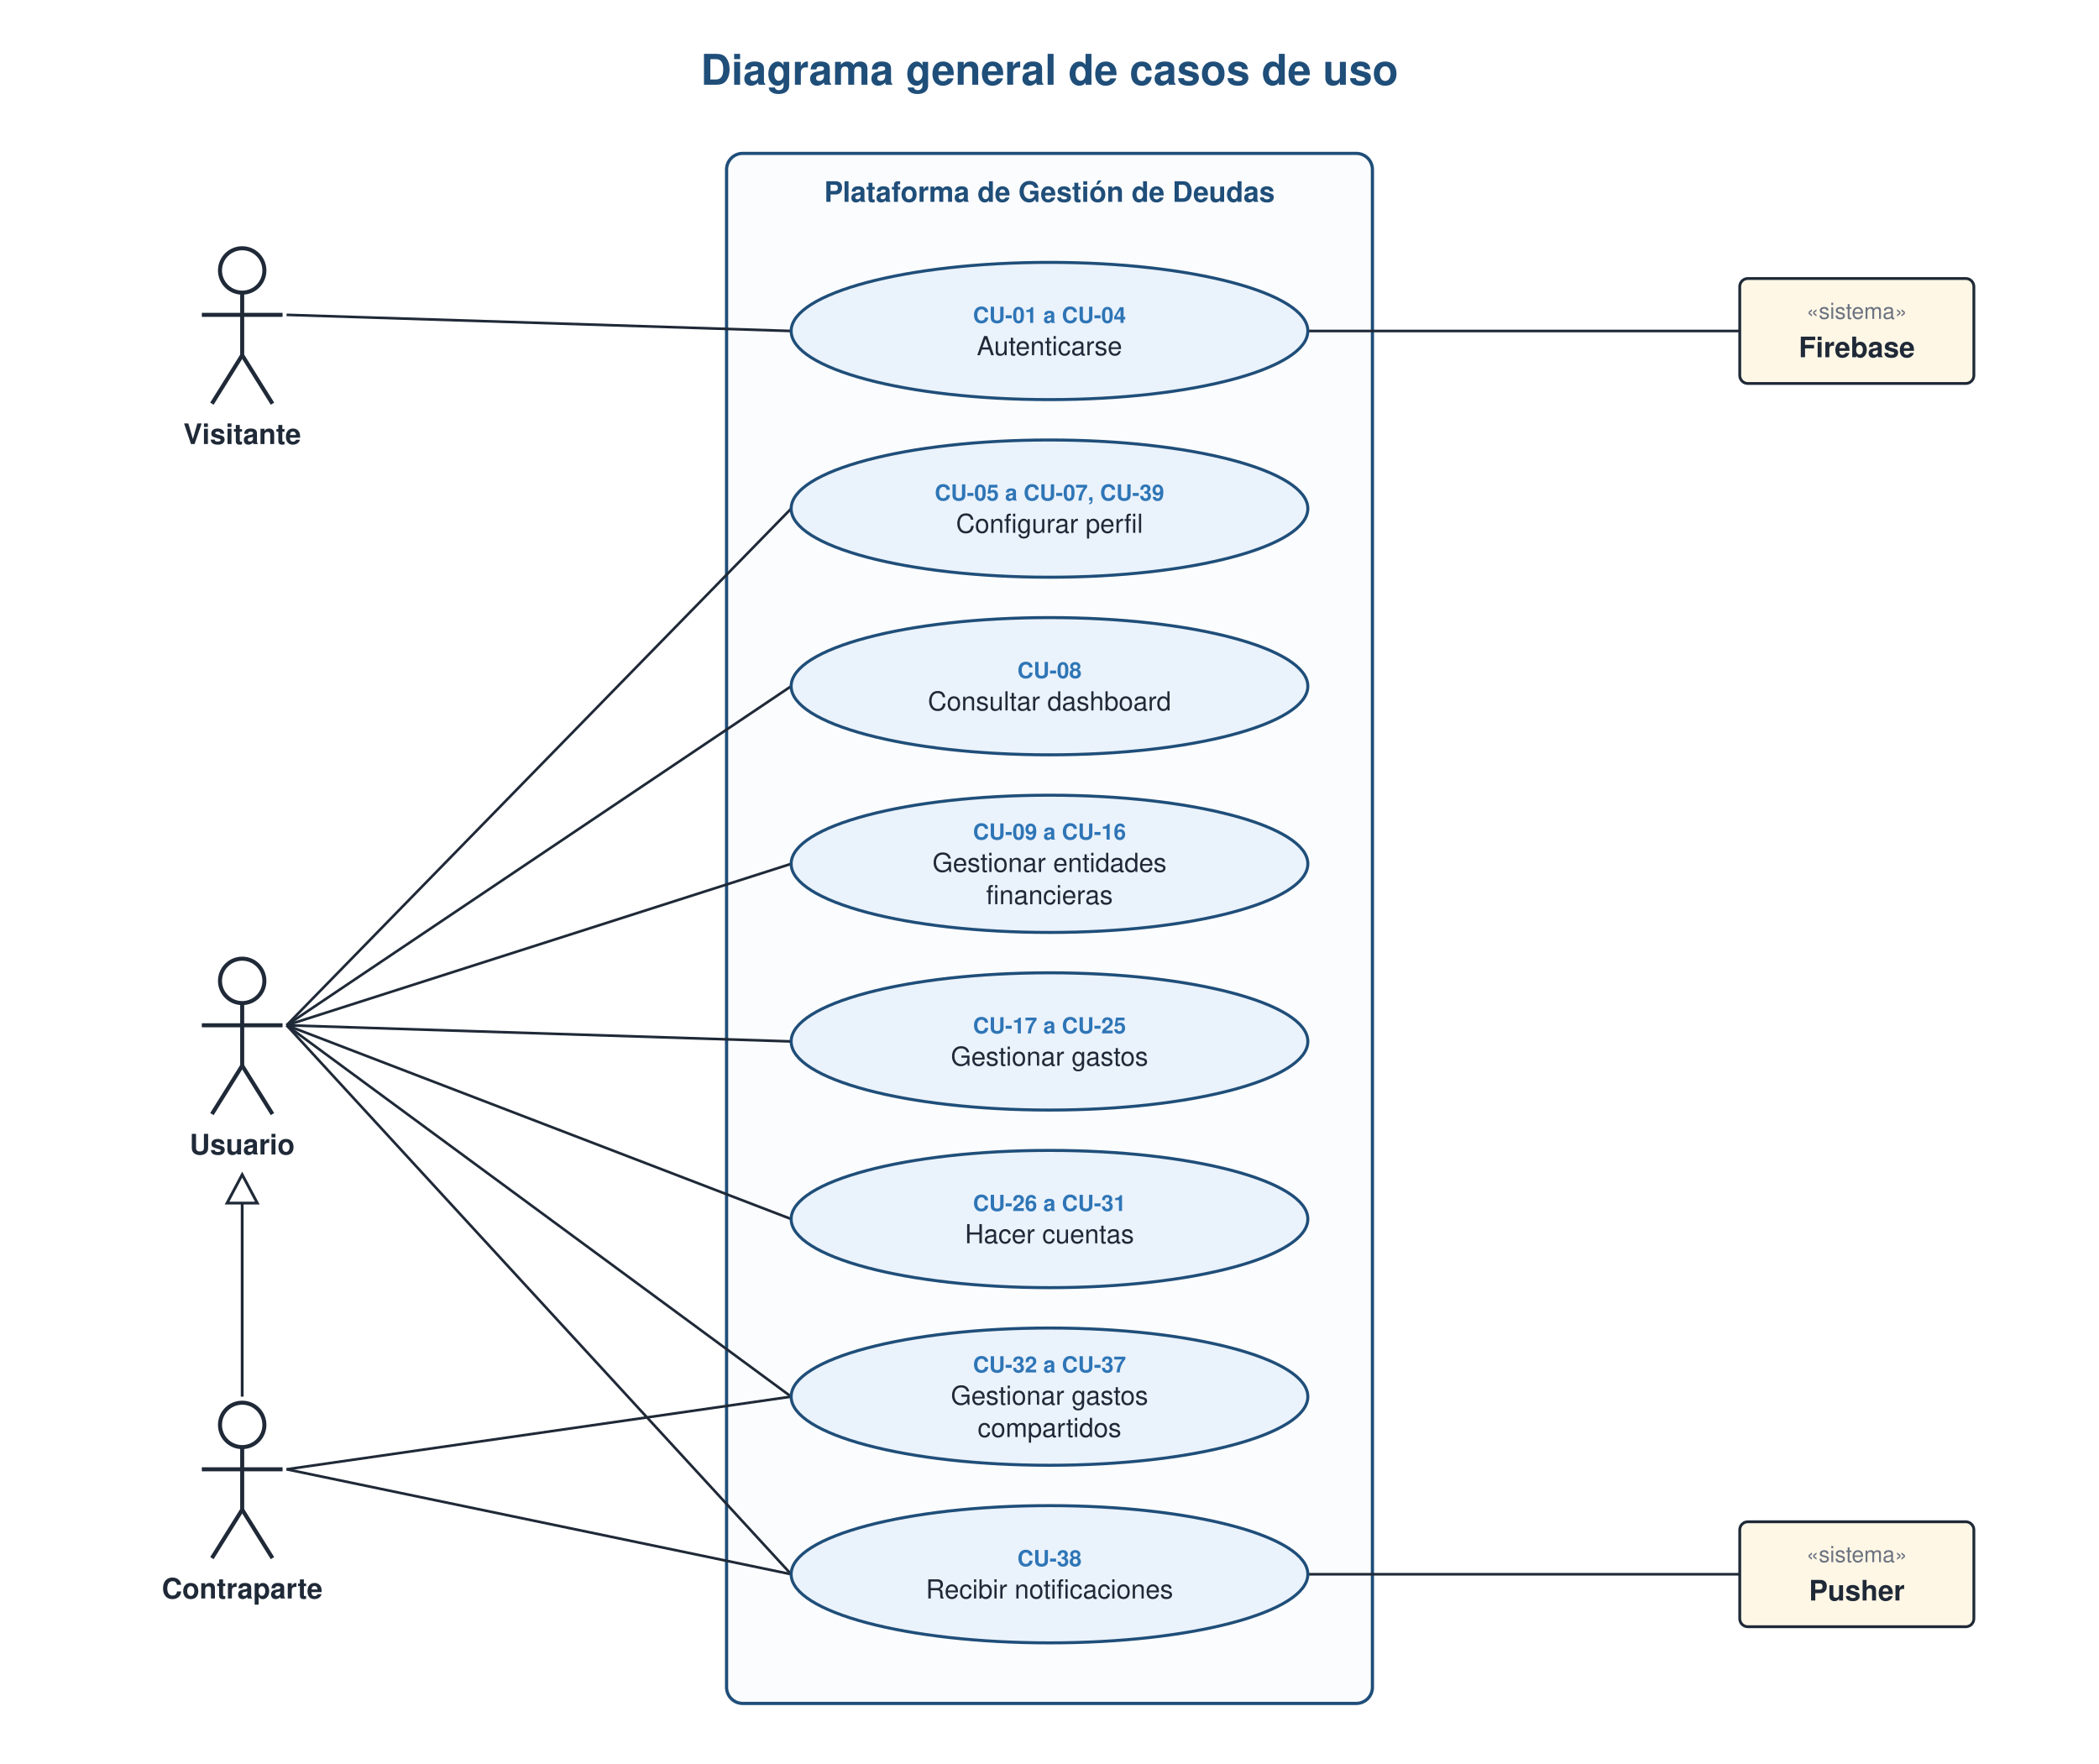
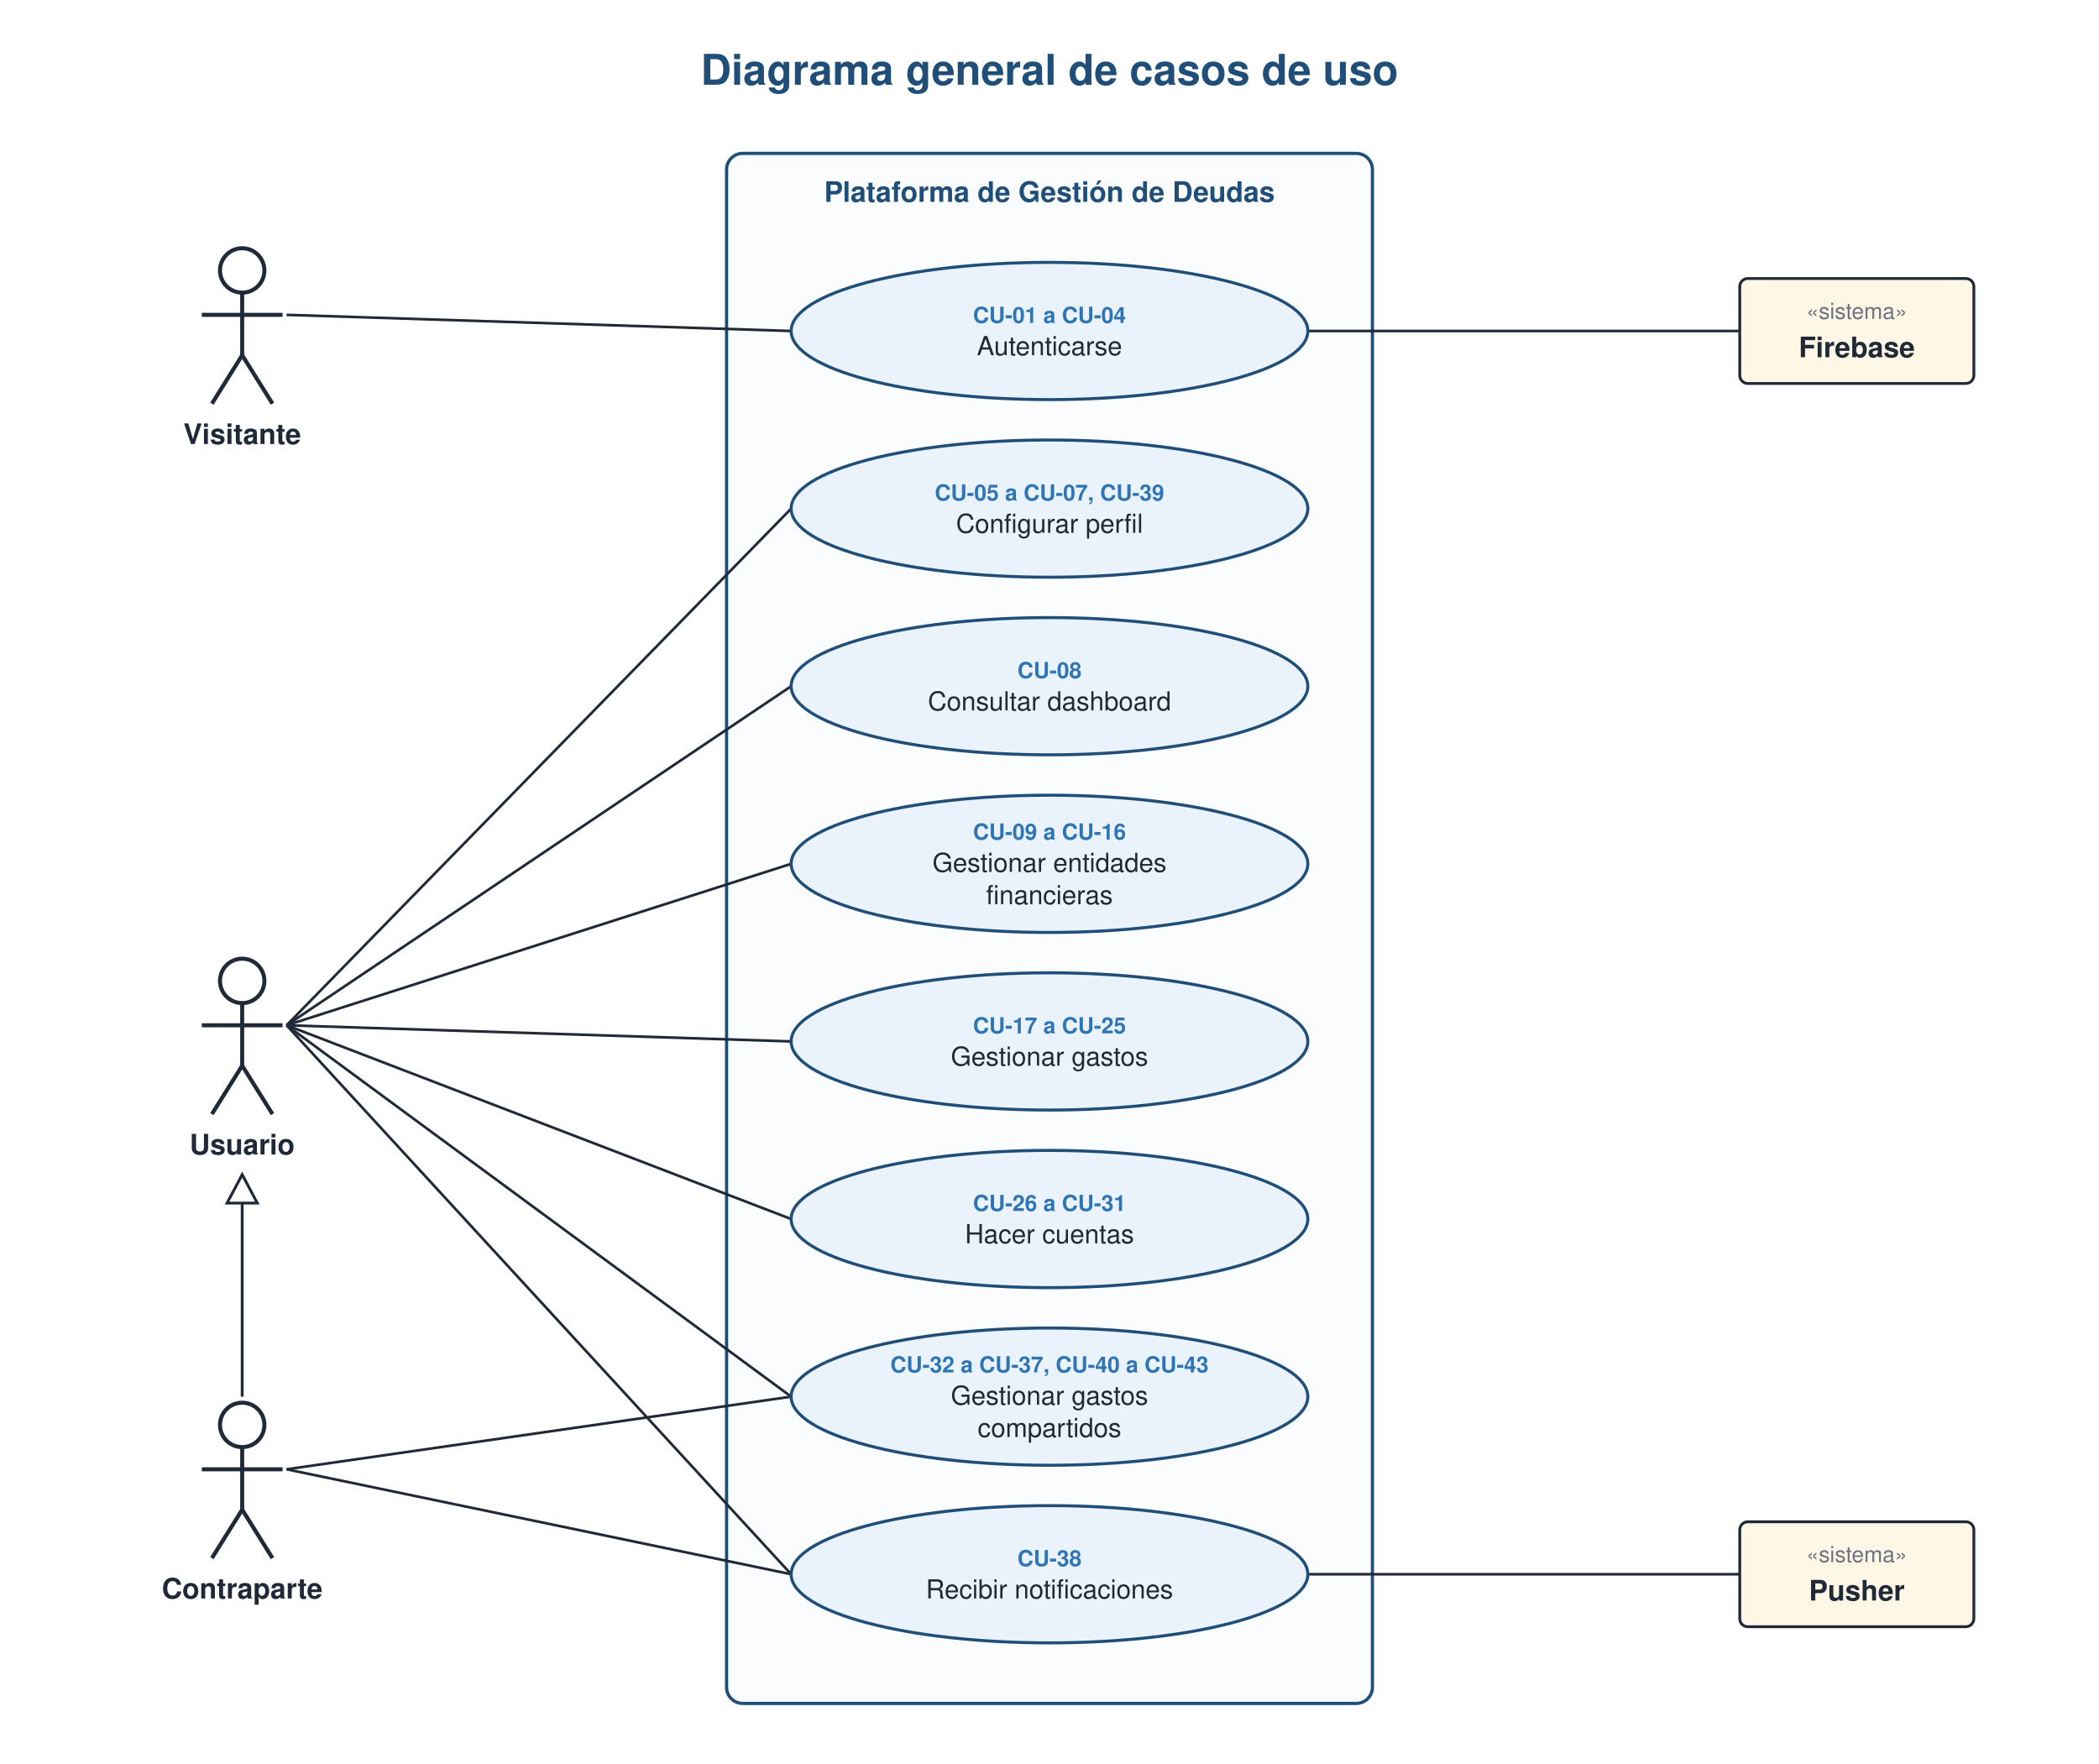
<svg xmlns="http://www.w3.org/2000/svg" width="1040" height="874" viewBox="0 0 1040 874" font-family="Helvetica">
  <rect width="1040" height="874" fill="white" />
  <text x="520.0" y="42" font-size="21" font-weight="bold" text-anchor="middle" fill="#1F4E79">Diagrama general de casos de uso</text>
  <rect x="360" y="76" width="320" height="768" rx="8" fill="#FBFCFE" stroke="#1F4E79" stroke-width="1.6" />
  <text x="520.0" y="100" font-size="14" font-weight="bold" text-anchor="middle" fill="#1F4E79">Plataforma de Gestión de Deudas</text>
  <line x1="142.0" y1="156.0" x2="392.0" y2="164.0" stroke="#1F2937" stroke-width="1.3" />
  <line x1="862.0" y1="164.0" x2="648.0" y2="164.0" stroke="#1F2937" stroke-width="1.3" />
  <line x1="142.0" y1="508.0" x2="392.0" y2="252.0" stroke="#1F2937" stroke-width="1.3" />
  <line x1="142.0" y1="508.0" x2="392.0" y2="340.0" stroke="#1F2937" stroke-width="1.3" />
  <line x1="142.0" y1="508.0" x2="392.0" y2="428.0" stroke="#1F2937" stroke-width="1.3" />
  <line x1="142.0" y1="508.0" x2="392.0" y2="516.0" stroke="#1F2937" stroke-width="1.3" />
  <line x1="142.0" y1="508.0" x2="392.0" y2="604.0" stroke="#1F2937" stroke-width="1.3" />
  <line x1="142.0" y1="508.0" x2="392.0" y2="692.0" stroke="#1F2937" stroke-width="1.3" />
  <line x1="142.0" y1="508.0" x2="392.0" y2="780.0" stroke="#1F2937" stroke-width="1.3" />
  <line x1="142.0" y1="728.0" x2="392.0" y2="692.0" stroke="#1F2937" stroke-width="1.3" />
  <line x1="142.0" y1="728.0" x2="392.0" y2="780.0" stroke="#1F2937" stroke-width="1.3" />
  <line x1="862.0" y1="780.0" x2="648.0" y2="780.0" stroke="#1F2937" stroke-width="1.3" />
  <line x1="120" y1="692.0" x2="120" y2="582.0" stroke="#1F2937" stroke-width="1.4" />
  <polygon points="120.0,582.0 127.5,596.1 112.5,596.1" fill="white" stroke="#1F2937" stroke-width="1.4" />
  <ellipse cx="520" cy="164.0" rx="128" ry="34" fill="#EAF2FB" stroke="#1F4E79" stroke-width="1.5" />
  <text x="520" y="160.0" text-anchor="middle" font-weight="bold" fill="#2E75B6" font-size="11">CU-01 a CU-04</text>
  <text x="520" y="176.0" text-anchor="middle" fill="#1F2937" font-size="13">Autenticarse</text>
  <ellipse cx="520" cy="252.0" rx="128" ry="34" fill="#EAF2FB" stroke="#1F4E79" stroke-width="1.5" />
  <text x="520" y="248.0" text-anchor="middle" font-weight="bold" fill="#2E75B6" font-size="11">CU-05 a CU-07, CU-39</text>
  <text x="520" y="264.0" text-anchor="middle" fill="#1F2937" font-size="13">Configurar perfil</text>
  <ellipse cx="520" cy="340.0" rx="128" ry="34" fill="#EAF2FB" stroke="#1F4E79" stroke-width="1.5" />
  <text x="520" y="336.0" text-anchor="middle" font-weight="bold" fill="#2E75B6" font-size="11">CU-08</text>
  <text x="520" y="352.0" text-anchor="middle" fill="#1F2937" font-size="13">Consultar dashboard</text>
  <ellipse cx="520" cy="428.0" rx="128" ry="34" fill="#EAF2FB" stroke="#1F4E79" stroke-width="1.5" />
  <text x="520" y="416.0" text-anchor="middle" font-weight="bold" fill="#2E75B6" font-size="11">CU-09 a CU-16</text>
  <text x="520" y="432.0" text-anchor="middle" fill="#1F2937" font-size="13">Gestionar entidades</text>
  <text x="520" y="448.0" text-anchor="middle" fill="#1F2937" font-size="13">financieras</text>
  <ellipse cx="520" cy="516.0" rx="128" ry="34" fill="#EAF2FB" stroke="#1F4E79" stroke-width="1.5" />
  <text x="520" y="512.0" text-anchor="middle" font-weight="bold" fill="#2E75B6" font-size="11">CU-17 a CU-25</text>
  <text x="520" y="528.0" text-anchor="middle" fill="#1F2937" font-size="13">Gestionar gastos</text>
  <ellipse cx="520" cy="604.0" rx="128" ry="34" fill="#EAF2FB" stroke="#1F4E79" stroke-width="1.5" />
  <text x="520" y="600.0" text-anchor="middle" font-weight="bold" fill="#2E75B6" font-size="11">CU-26 a CU-31</text>
  <text x="520" y="616.0" text-anchor="middle" fill="#1F2937" font-size="13">Hacer cuentas</text>
  <ellipse cx="520" cy="692.0" rx="128" ry="34" fill="#EAF2FB" stroke="#1F4E79" stroke-width="1.5" />
-   <text x="520" y="680.0" text-anchor="middle" font-weight="bold" fill="#2E75B6" font-size="11">CU-32 a CU-37</text>
+   <text x="520" y="680.0" text-anchor="middle" font-weight="bold" fill="#2E75B6" font-size="11">CU-32 a CU-37, CU-40 a CU-43</text>
  <text x="520" y="696.0" text-anchor="middle" fill="#1F2937" font-size="13">Gestionar gastos</text>
  <text x="520" y="712.0" text-anchor="middle" fill="#1F2937" font-size="13">compartidos</text>
  <ellipse cx="520" cy="780.0" rx="128" ry="34" fill="#EAF2FB" stroke="#1F4E79" stroke-width="1.5" />
  <text x="520" y="776.0" text-anchor="middle" font-weight="bold" fill="#2E75B6" font-size="11">CU-38</text>
  <text x="520" y="792.0" text-anchor="middle" fill="#1F2937" font-size="13">Recibir notificaciones</text>
  <circle cx="120" cy="134.0" r="11" stroke="#1F2937" stroke-width="2" fill="white" />
  <line x1="120" y1="145.0" x2="120" y2="176.0" stroke="#1F2937" stroke-width="2" fill="none" />
  <line x1="100" y1="156.0" x2="140" y2="156.0" stroke="#1F2937" stroke-width="2" fill="none" />
  <line x1="120" y1="176.0" x2="105" y2="200.0" stroke="#1F2937" stroke-width="2" fill="none" />
  <line x1="120" y1="176.0" x2="135" y2="200.0" stroke="#1F2937" stroke-width="2" fill="none" />
  <text x="120" y="220.0" font-size="14" font-weight="bold" text-anchor="middle" fill="#1F2937">Visitante</text>
  <circle cx="120" cy="486.0" r="11" stroke="#1F2937" stroke-width="2" fill="white" />
  <line x1="120" y1="497.0" x2="120" y2="528.0" stroke="#1F2937" stroke-width="2" fill="none" />
  <line x1="100" y1="508.0" x2="140" y2="508.0" stroke="#1F2937" stroke-width="2" fill="none" />
  <line x1="120" y1="528.0" x2="105" y2="552.0" stroke="#1F2937" stroke-width="2" fill="none" />
  <line x1="120" y1="528.0" x2="135" y2="552.0" stroke="#1F2937" stroke-width="2" fill="none" />
  <text x="120" y="572.0" font-size="14" font-weight="bold" text-anchor="middle" fill="#1F2937">Usuario</text>
  <circle cx="120" cy="706.0" r="11" stroke="#1F2937" stroke-width="2" fill="white" />
  <line x1="120" y1="717.0" x2="120" y2="748.0" stroke="#1F2937" stroke-width="2" fill="none" />
  <line x1="100" y1="728.0" x2="140" y2="728.0" stroke="#1F2937" stroke-width="2" fill="none" />
  <line x1="120" y1="748.0" x2="105" y2="772.0" stroke="#1F2937" stroke-width="2" fill="none" />
  <line x1="120" y1="748.0" x2="135" y2="772.0" stroke="#1F2937" stroke-width="2" fill="none" />
  <text x="120" y="792.0" font-size="14" font-weight="bold" text-anchor="middle" fill="#1F2937">Contraparte</text>
  <rect x="862" y="138.0" width="116" height="52" rx="4" fill="#FFF7E6" stroke="#1F2937" stroke-width="1.4" />
  <text x="920" y="158.0" font-size="11" text-anchor="middle" fill="#6B7280">«sistema»</text>
  <text x="920" y="177.0" font-size="14" font-weight="bold" text-anchor="middle" fill="#1F2937">Firebase</text>
  <rect x="862" y="754.0" width="116" height="52" rx="4" fill="#FFF7E6" stroke="#1F2937" stroke-width="1.4" />
  <text x="920" y="774.0" font-size="11" text-anchor="middle" fill="#6B7280">«sistema»</text>
  <text x="920" y="793.0" font-size="14" font-weight="bold" text-anchor="middle" fill="#1F2937">Pusher</text>
</svg>
